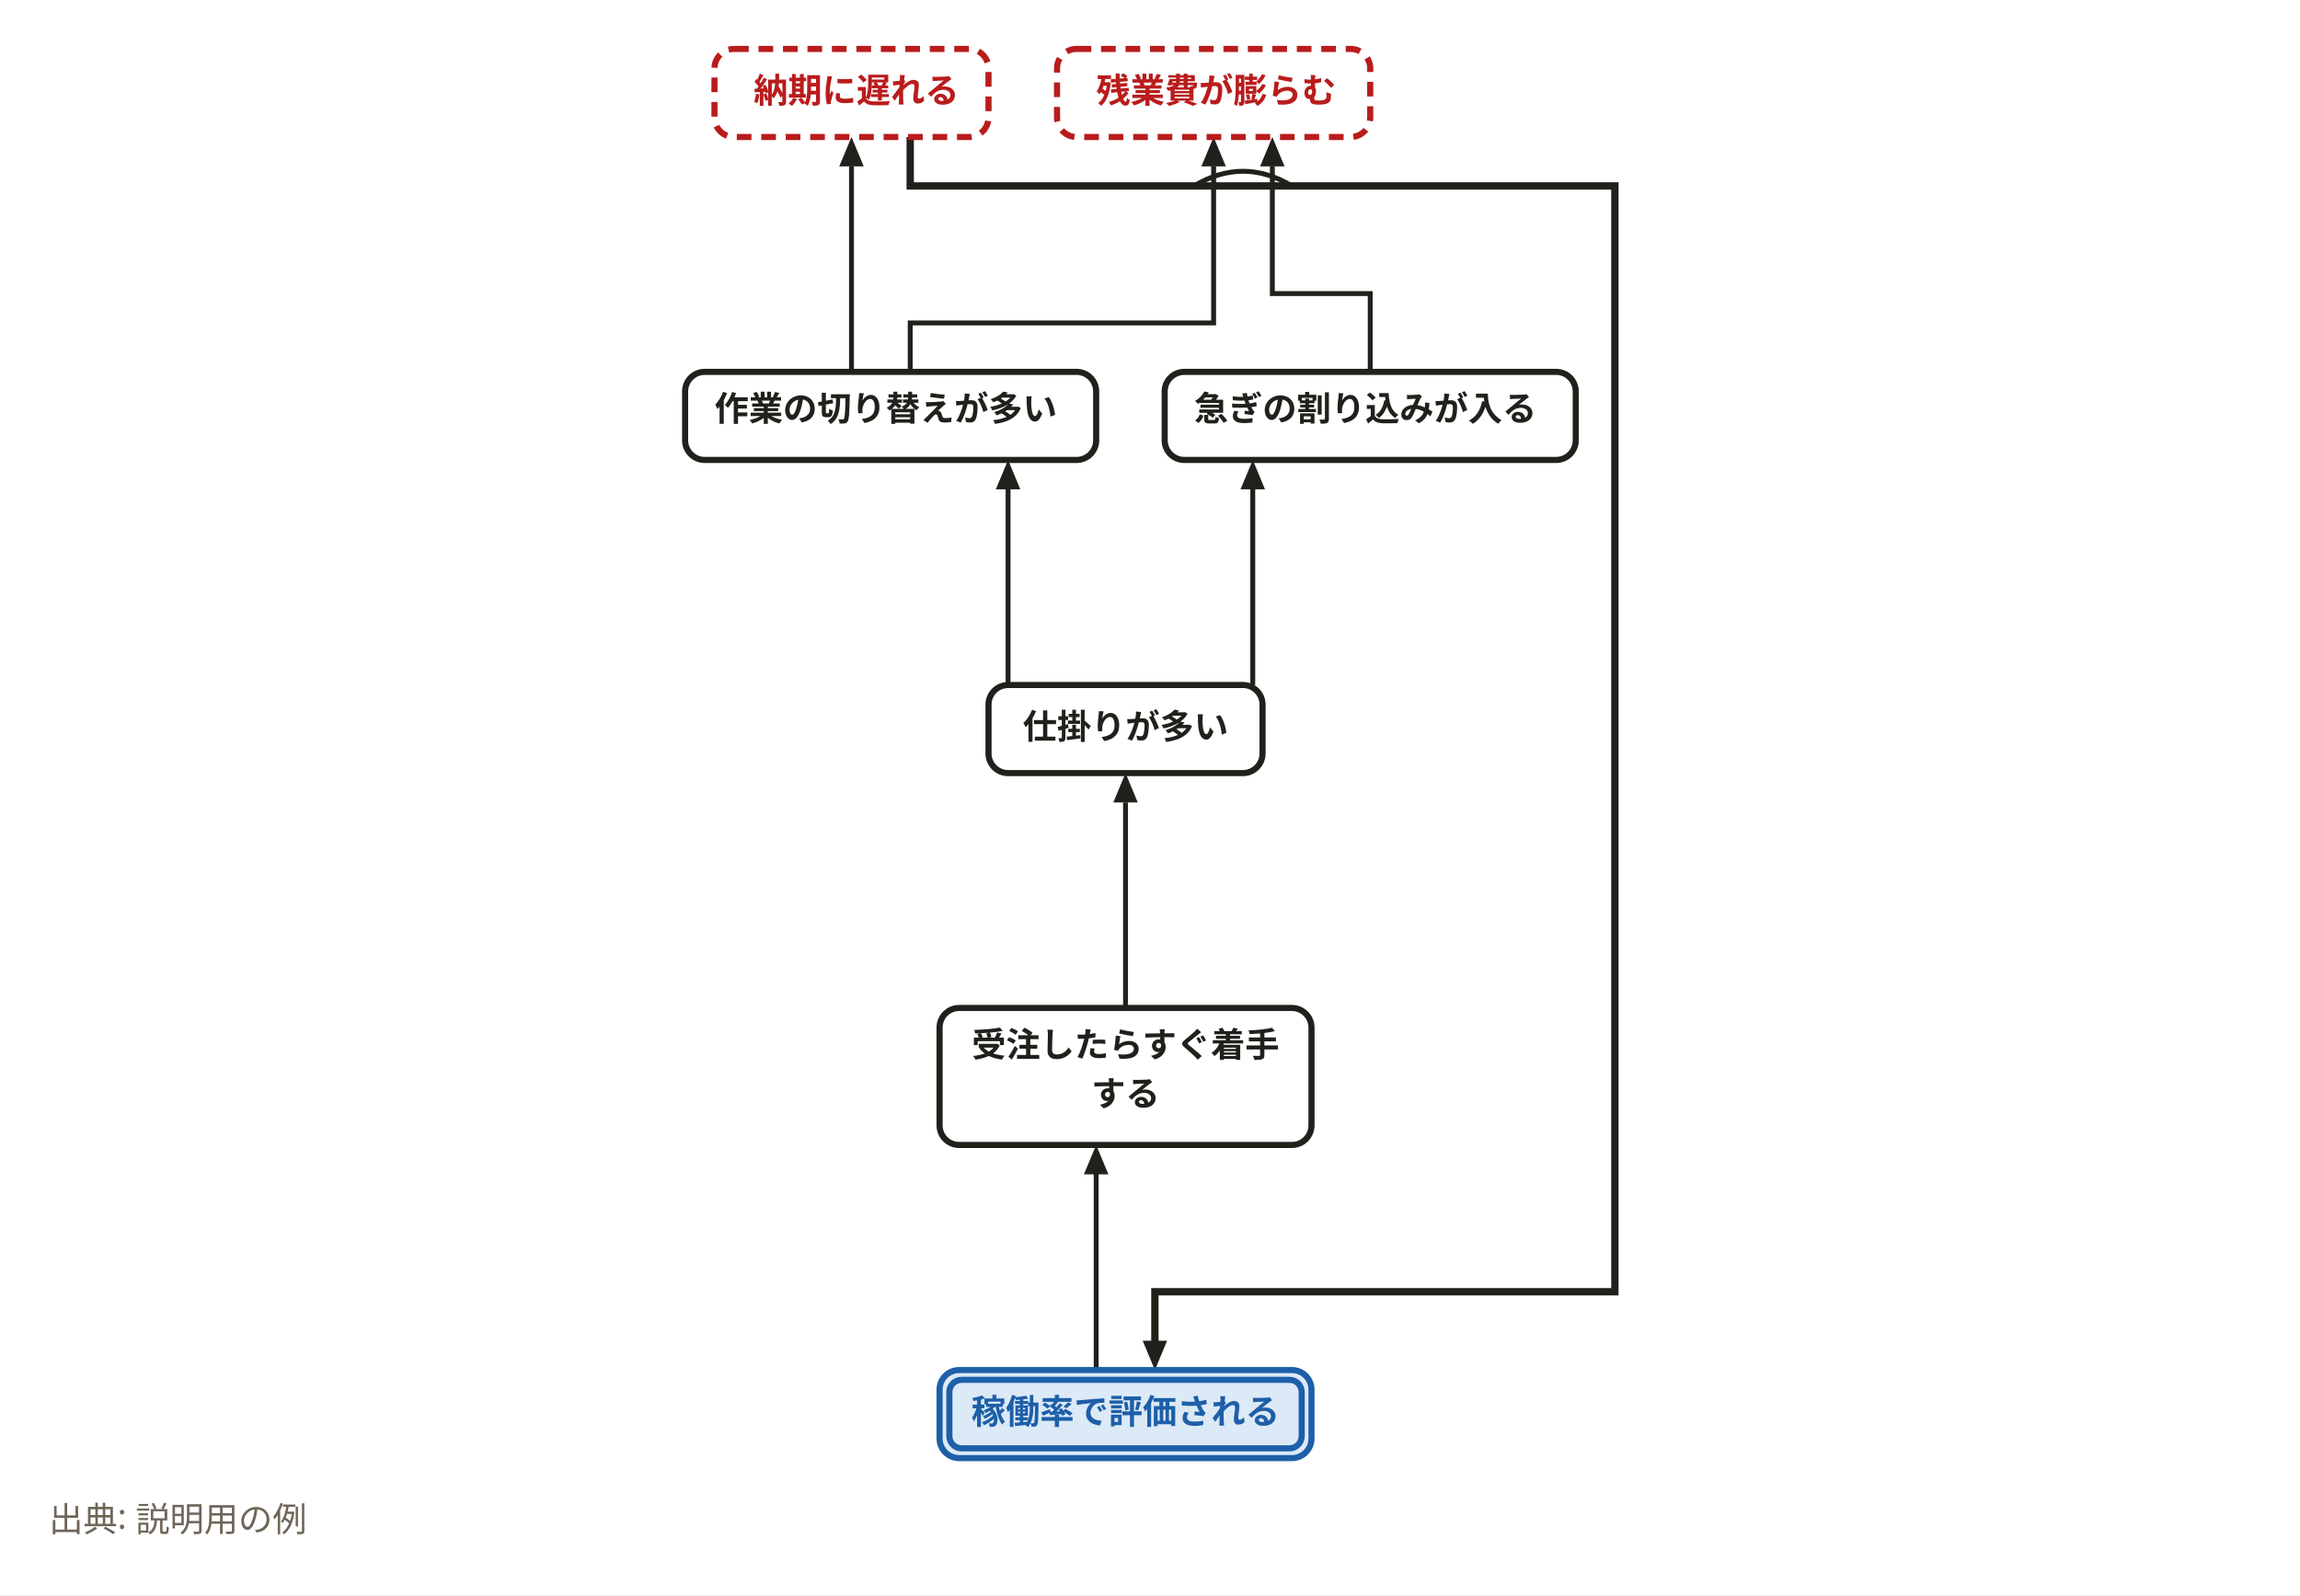
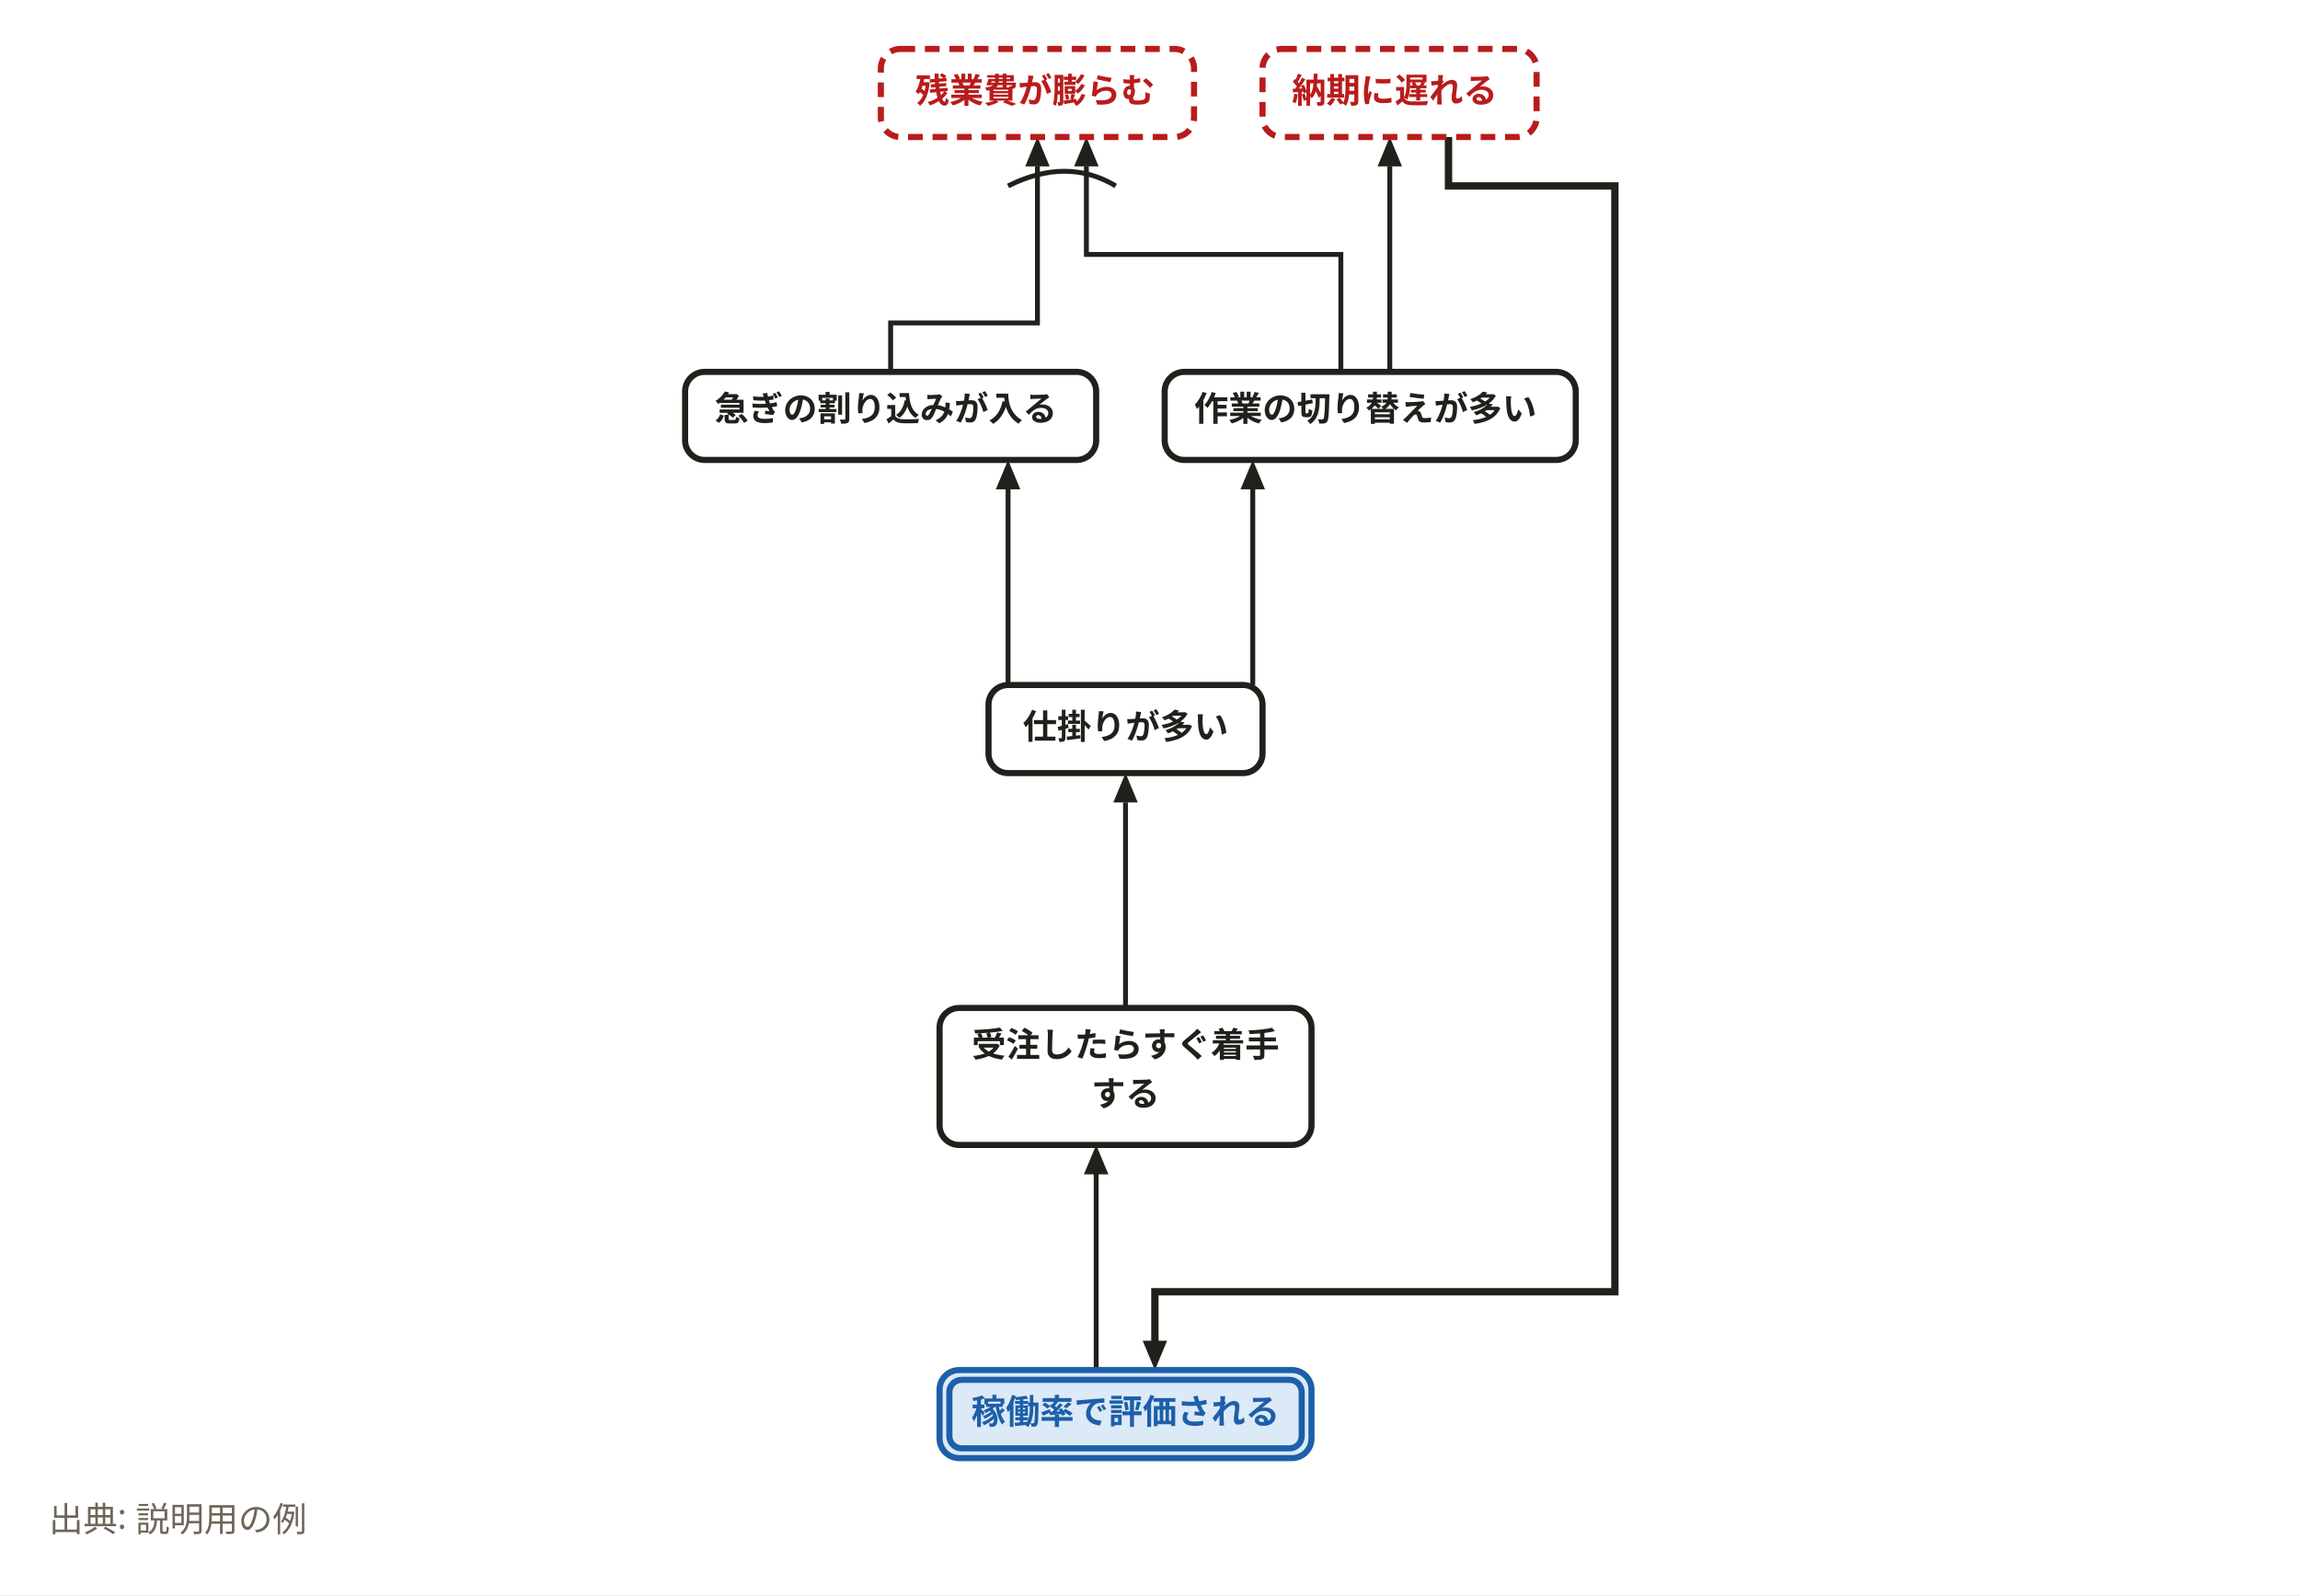
<svg xmlns="http://www.w3.org/2000/svg" width="940" height="652" viewBox="0 0 940 652" role="img" aria-labelledby="svg-title">
  <style>
    text { font-family: 'Hiragino Sans','Hiragino Kaku Gothic ProN','Yu Gothic','YuGothic',Meiryo,'Noto Sans JP',sans-serif; }
    .emoji { font-family: 'Noto Color Emoji','Segoe UI Emoji',sans-serif; }
  </style>
  <rect x="0" y="0" width="940" height="652" fill="#ffffff" />
  <path d="M448,560 L448,476" fill="none" stroke="#22201b" stroke-width="2" />
  <path d="M448,468 L453,480 L443,480 z" fill="#22201b" />
  <path d="M460,412 L460,328" fill="none" stroke="#22201b" stroke-width="2" />
  <path d="M460,316 L465,328 L455,328 z" fill="#22201b" />
+   <path d="M512,280 L512,196" fill="none" stroke="#22201b" stroke-width="2" />
+   <path d="M512,188 L517,200 L507,200 z" fill="#22201b" />
  <path d="M412,280 L412,196" fill="none" stroke="#22201b" stroke-width="2" />
  <path d="M412,188 L417,200 L407,200 z" fill="#22201b" />
-   <path d="M512,280 L512,196" fill="none" stroke="#22201b" stroke-width="2" />
-   <path d="M512,188 L517,200 L507,200 z" fill="#22201b" />
-   <path d="M348,152 L348,68" fill="none" stroke="#22201b" stroke-width="2" />
-   <path d="M348,56 L353,68 L343,68 z" fill="#22201b" />
-   <path d="M372,152 L372,132 L496,132 L496,68" fill="none" stroke="#22201b" stroke-width="2" />
-   <path d="M496,56 L501,68 L491,68 z" fill="#22201b" />
-   <path d="M560,152 L560,120 L520,120 L520,68" fill="none" stroke="#22201b" stroke-width="2" />
-   <path d="M520,56 L525,68 L515,68 z" fill="#22201b" />
-   <path d="M372,56 L372,76 L660,76 L660,528 L472,528 L472,552" fill="none" stroke="#22201b" stroke-width="3" />
+   <path d="M568,152 L568,68" fill="none" stroke="#22201b" stroke-width="2" />
+   <path d="M568,56 L573,68 L563,68 z" fill="#22201b" />
+   <path d="M548,152 L548,104 L444,104 L444,68" fill="none" stroke="#22201b" stroke-width="2" />
+   <path d="M444,56 L449,68 L439,68 z" fill="#22201b" />
+   <path d="M364,152 L364,132 L424,132 L424,68" fill="none" stroke="#22201b" stroke-width="2" />
+   <path d="M424,56 L429,68 L419,68 z" fill="#22201b" />
+   <path d="M592,56 L592,76 L660,76 L660,528 L472,528 L472,552" fill="none" stroke="#22201b" stroke-width="3" />
  <path d="M472,560 L467,548 L477,548 z" fill="#22201b" />
-   <path d="M488,76 Q508,64 528,76" fill="none" stroke="#22201b" stroke-width="2" />
-   <rect x="292" y="20" width="112" height="36" rx="8" fill="#ffffff" stroke="#b91c1c" stroke-width="2.5" stroke-dasharray="6,4" />
-   <rect x="432" y="20" width="128" height="36" rx="8" fill="#ffffff" stroke="#b91c1c" stroke-width="2.5" stroke-dasharray="6,4" />
+   <path d="M412,76 Q436,64 456,76" fill="none" stroke="#22201b" stroke-width="2" />
+   <rect x="516" y="20" width="112" height="36" rx="8" fill="#ffffff" stroke="#b91c1c" stroke-width="2.5" stroke-dasharray="6,4" />
+   <rect x="360" y="20" width="128" height="36" rx="8" fill="#ffffff" stroke="#b91c1c" stroke-width="2.5" stroke-dasharray="6,4" />
+   <rect x="476" y="152" width="168" height="36" rx="8" fill="#ffffff" stroke="#22201b" stroke-width="2.5" />
  <rect x="280" y="152" width="168" height="36" rx="8" fill="#ffffff" stroke="#22201b" stroke-width="2.5" />
-   <rect x="476" y="152" width="168" height="36" rx="8" fill="#ffffff" stroke="#22201b" stroke-width="2.5" />
  <rect x="404" y="280" width="112" height="36" rx="8" fill="#ffffff" stroke="#22201b" stroke-width="2.5" />
  <rect x="384" y="412" width="152" height="56" rx="8" fill="#ffffff" stroke="#22201b" stroke-width="2.5" />
  <rect x="384" y="560" width="152" height="36" rx="8" fill="#dce9f7" stroke="#1d5fa8" stroke-width="2.5" />
  <rect x="388" y="564" width="144" height="28" rx="5" fill="#dce9f7" stroke="#1d5fa8" stroke-width="2.5" />
-   <text x="350" y="42" text-anchor="middle" font-size="14" font-weight="700" fill="#b91c1c">納期に遅れる</text>
-   <text x="497" y="42" text-anchor="middle" font-size="14" font-weight="700" fill="#b91c1c">残業費が膨らむ</text>
-   <text x="362" y="172" text-anchor="middle" font-size="14" font-weight="700" fill="#22201b">作業の切り替えが多い</text>
-   <text x="558" y="172" text-anchor="middle" font-size="14" font-weight="700" fill="#22201b">急ぎの割り込みが入る</text>
+   <text x="570" y="42" text-anchor="middle" font-size="14" font-weight="700" fill="#b91c1c">納期に遅れる</text>
+   <text x="423" y="42" text-anchor="middle" font-size="14" font-weight="700" fill="#b91c1c">残業費が膨らむ</text>
+   <text x="558" y="172" text-anchor="middle" font-size="14" font-weight="700" fill="#22201b">作業の切り替えが多い</text>
+   <text x="362" y="172" text-anchor="middle" font-size="14" font-weight="700" fill="#22201b">急ぎの割り込みが入る</text>
  <text x="460" y="302" text-anchor="middle" font-size="14" font-weight="700" fill="#22201b">仕掛りが多い</text>
  <text x="460" y="432" text-anchor="middle" font-size="14" font-weight="700" fill="#22201b">受注したらすぐ着手</text>
  <text x="460" y="452" text-anchor="middle" font-size="14" font-weight="700" fill="#22201b">する</text>
  <text x="460" y="582" text-anchor="middle" font-size="14" font-weight="700" fill="#1d5fa8">稼働率で評価される</text>
  <text x="20" y="626" font-size="14" font-weight="400" fill="#6f6659">出典: 説明用の例</text>
</svg>
